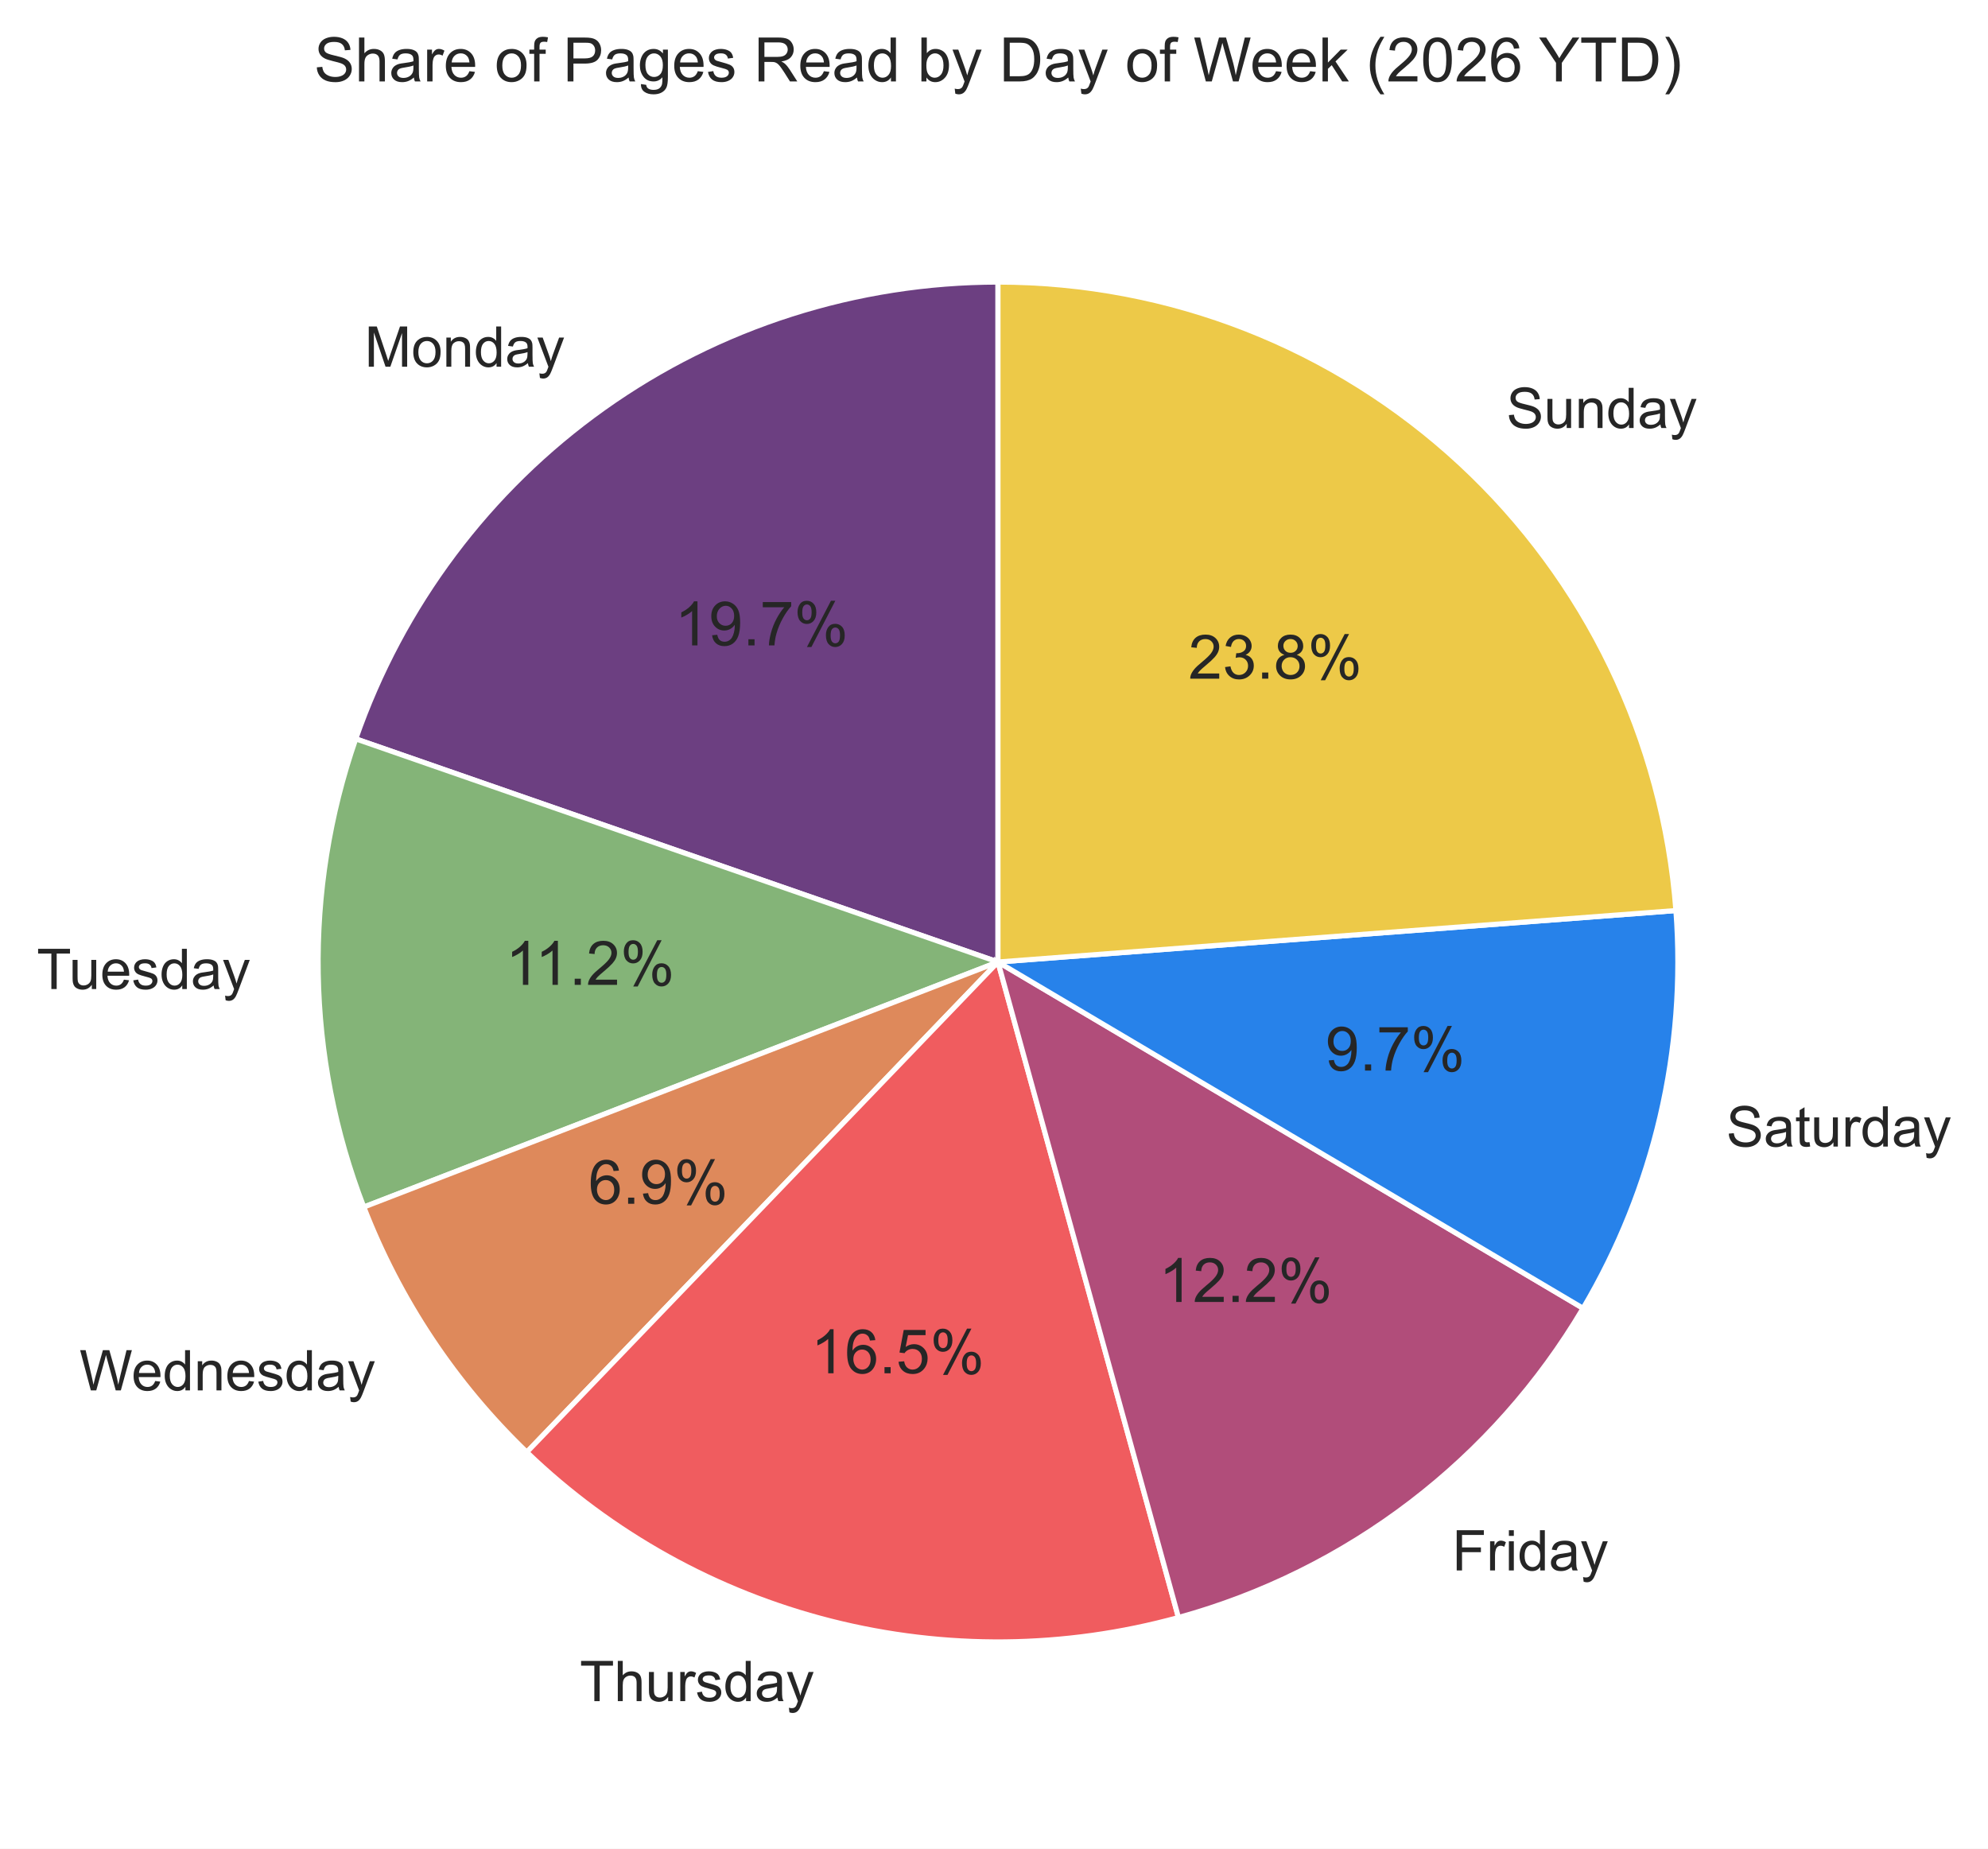
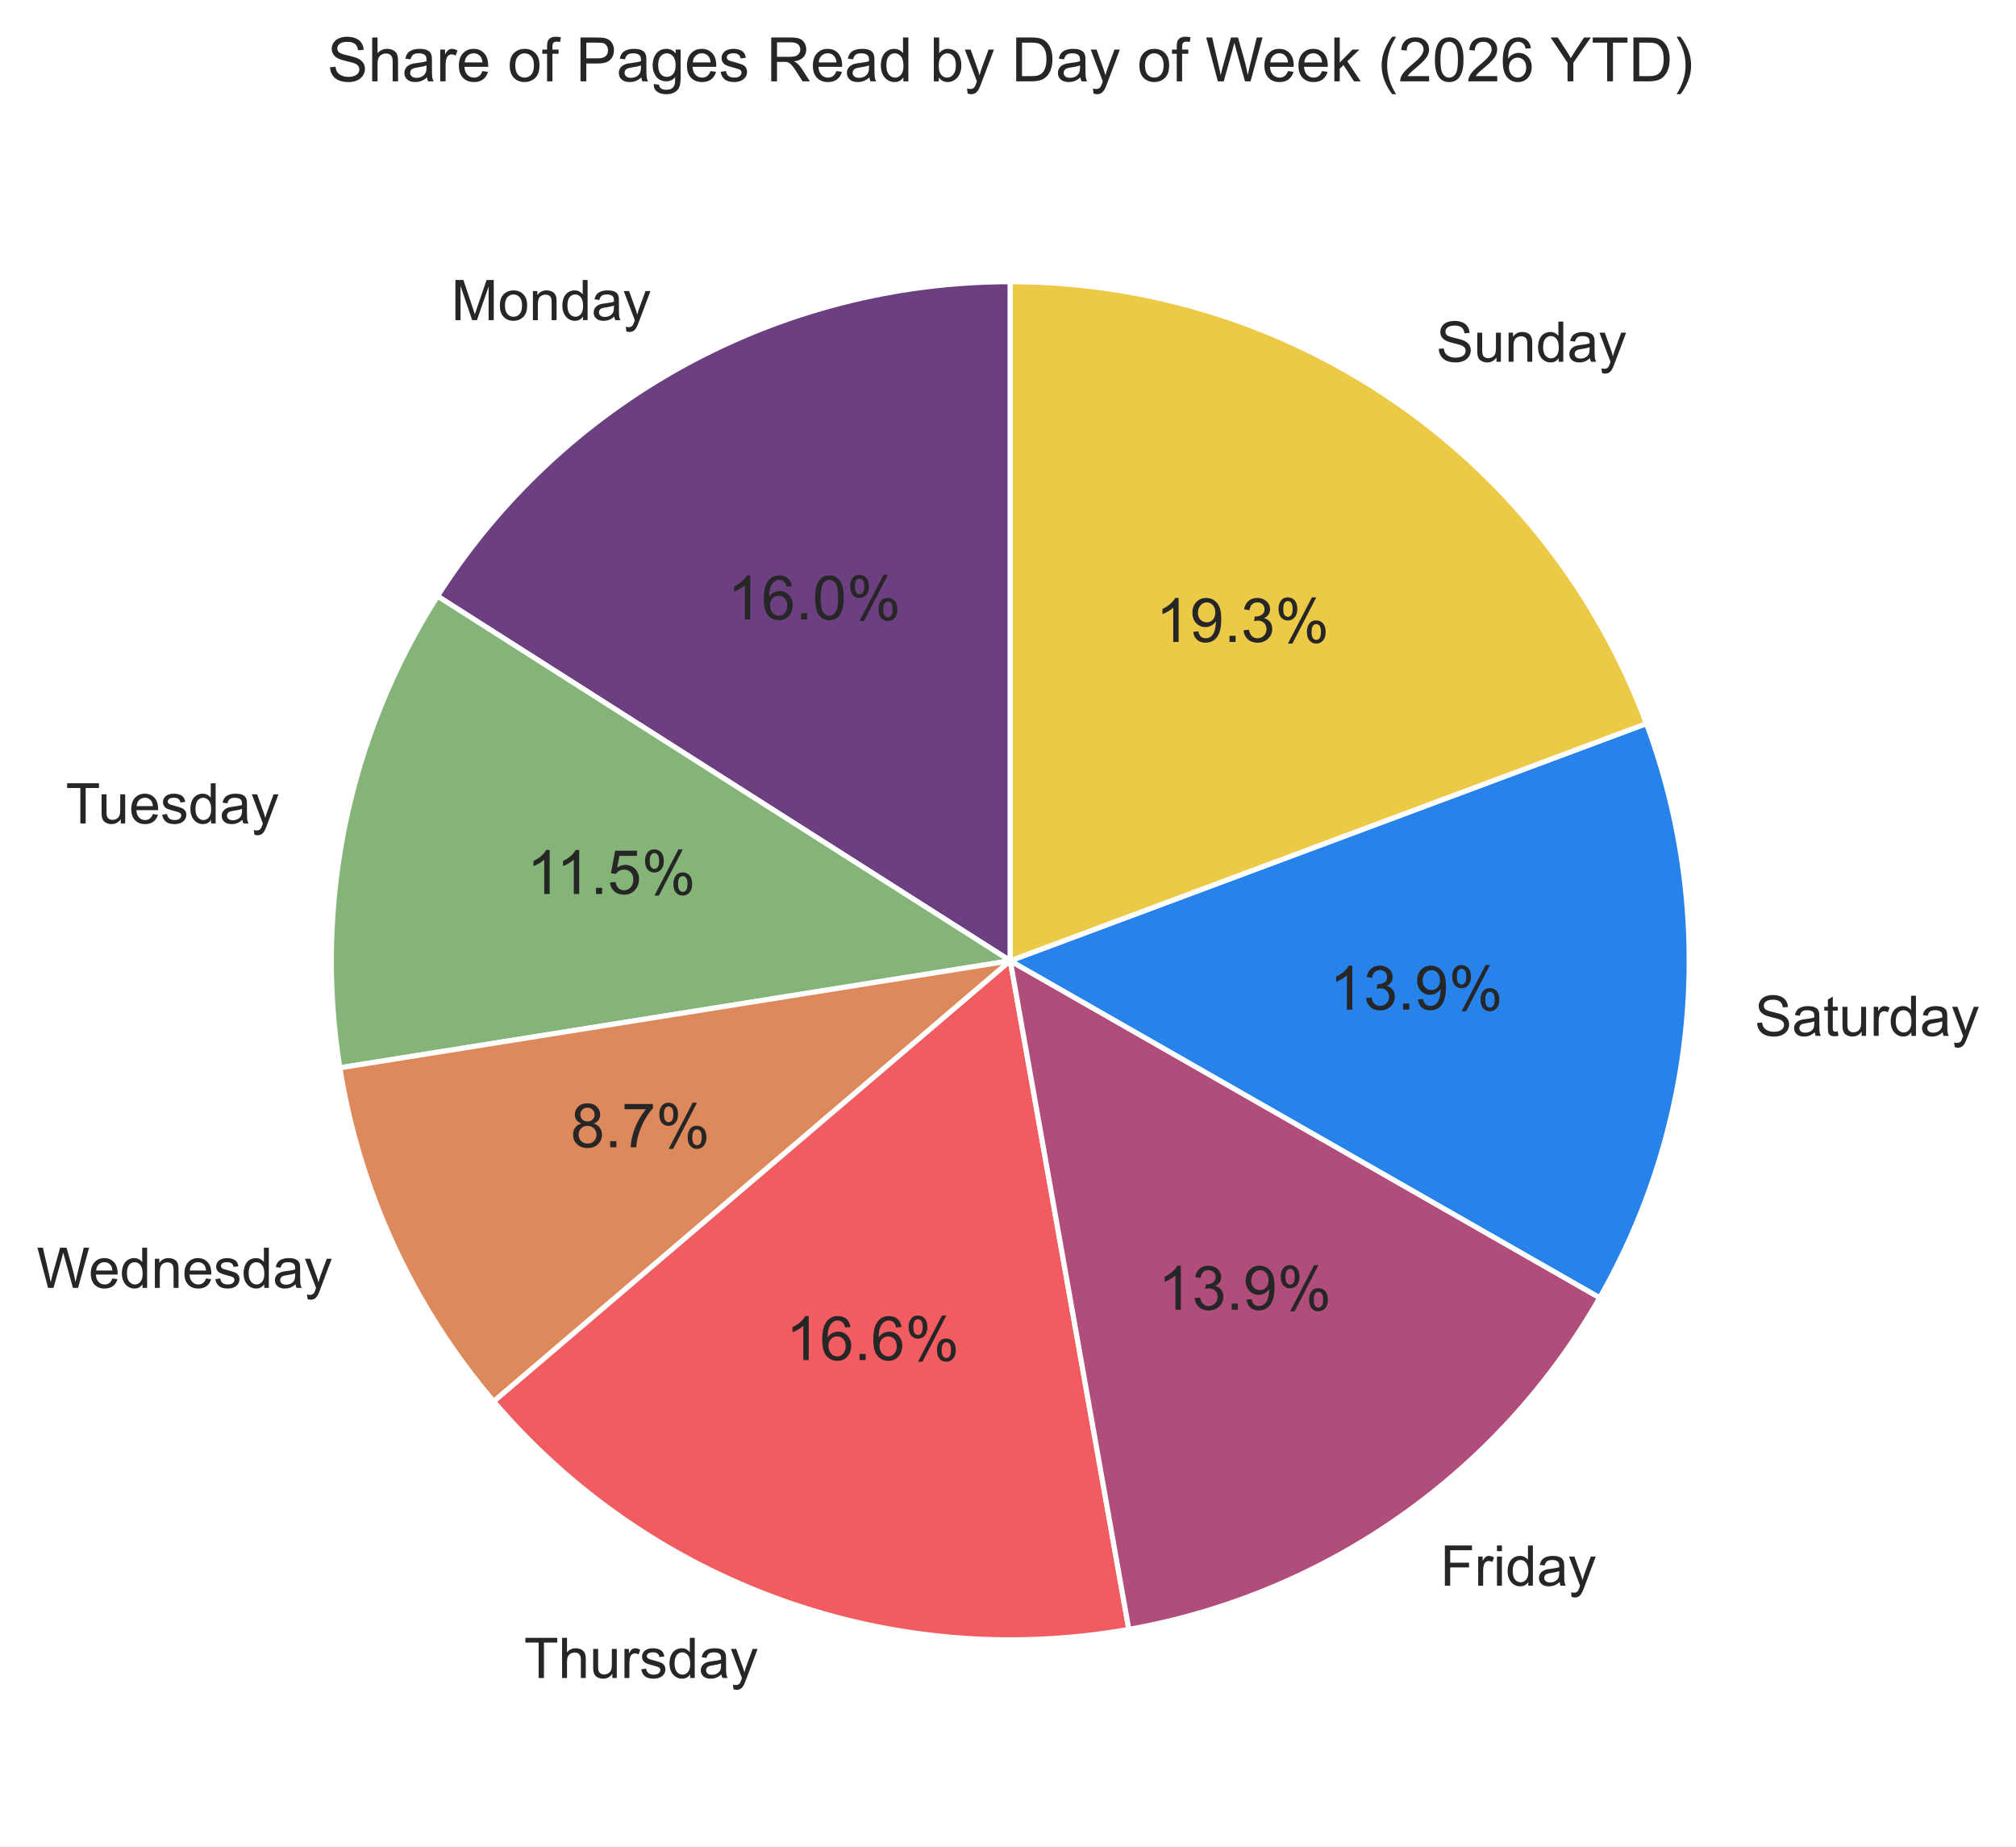
- <svg xmlns="http://www.w3.org/2000/svg" xmlns:xlink="http://www.w3.org/1999/xlink" width="389.069pt" height="361.776pt" viewBox="0 0 389.069 361.776" version="1.1">
+ <svg xmlns="http://www.w3.org/2000/svg" xmlns:xlink="http://www.w3.org/1999/xlink" width="395.094pt" height="361.776pt" viewBox="0 0 395.094 361.776" version="1.1">
  <defs>
    <style type="text/css">*{stroke-linejoin: round; stroke-linecap: butt}</style>
  </defs>
  <g id="figure_1">
    <g id="patch_1">
-       <path d="M 0 361.776  L 389.069 361.776  L 389.069 0  L 0 0  z " style="fill: #ffffff" />
+       <path d="M 0 361.776  L 395.094 361.776  L 395.094 0  L 0 0  z " style="fill: #ffffff" />
    </g>
    <g id="axes_1">
      <g id="matplotlib.axis_1" />
      <g id="matplotlib.axis_2" />
      <g id="patch_2">
-         <path d="M 195.314 55.2  C 167.679 55.2 140.718 63.809 118.197 79.827  C 95.677 95.844 78.696 118.486 69.627 144.591  L 195.314 188.256  z " style="fill: #6c3f81; stroke: #ffffff; stroke-linejoin: miter" />
+         <path d="M 197.991 55.2  C 175.61 55.2 153.587 60.847 133.967 71.616  C 114.348 82.385 97.759 97.932 85.742 116.813  L 197.991 188.256  z " style="fill: #6c3f81; stroke: #ffffff; stroke-linejoin: miter" />
      </g>
      <g id="patch_3">
-         <path d="M 69.627 144.591  C 64.497 159.357 62.009 174.911 62.278 190.54  C 62.546 206.169 65.567 221.63 71.2 236.21  L 195.314 188.256  z " style="fill: #84b478; stroke: #ffffff; stroke-linejoin: miter" />
+         <path d="M 85.742 116.813  C 77.084 130.416 70.971 145.479 67.701 161.268  C 64.43 177.057 64.057 193.31 66.599 209.232  L 197.991 188.256  z " style="fill: #84b478; stroke: #ffffff; stroke-linejoin: miter" />
      </g>
      <g id="patch_4">
-         <path d="M 71.2 236.21  C 74.692 245.246 79.159 253.874 84.524 261.94  C 89.888 270.006 96.118 277.462 103.101 284.175  L 195.314 188.256  z " style="fill: #de895b; stroke: #ffffff; stroke-linejoin: miter" />
+         <path d="M 66.599 209.232  C 68.518 221.25 72.076 232.948 77.174 243.998  C 82.273 255.048 88.863 265.347 96.761 274.606  L 197.991 188.256  z " style="fill: #de895b; stroke: #ffffff; stroke-linejoin: miter" />
      </g>
      <g id="patch_5">
-         <path d="M 103.101 284.175  C 119.729 300.161 140.232 311.551 162.589 317.225  C 184.947 322.898 208.4 322.661 230.638 316.537  L 195.314 188.256  z " style="fill: #f05c5f; stroke: #ffffff; stroke-linejoin: miter" />
+         <path d="M 96.761 274.606  C 111.814 292.253 131.222 305.66 153.053 313.493  C 174.885 321.327 198.39 323.317 221.227 319.267  L 197.991 188.256  z " style="fill: #f05c5f; stroke: #ffffff; stroke-linejoin: miter" />
      </g>
      <g id="patch_6">
-         <path d="M 230.638 316.537  C 247.102 312.003 262.541 304.342 276.109 293.973  C 289.677 283.603 301.123 270.718 309.821 256.021  L 195.314 188.256  z " style="fill: #b14d7a; stroke: #ffffff; stroke-linejoin: miter" />
+         <path d="M 221.227 319.267  C 240.432 315.861 258.655 308.273 274.602 297.043  C 290.548 285.813 303.833 271.213 313.511 254.279  L 197.991 188.256  z " style="fill: #b14d7a; stroke: #ffffff; stroke-linejoin: miter" />
      </g>
      <g id="patch_7">
-         <path d="M 309.821 256.021  C 316.725 244.355 321.806 231.701 324.887 218.499  C 327.969 205.298 329.015 191.702 327.989 178.185  L 195.314 188.256  z " style="fill: #2782ea; stroke: #ffffff; stroke-linejoin: miter" />
+         <path d="M 313.511 254.279  C 323.189 237.345 329.026 218.489 330.609 199.049  C 332.191 179.609 329.479 160.056 322.667 141.781  L 197.991 188.256  z " style="fill: #2782ea; stroke: #ffffff; stroke-linejoin: miter" />
      </g>
      <g id="patch_8">
-         <path d="M 327.989 178.185  C 325.45 144.746 310.362 113.473 285.768 90.675  C 261.175 67.878 228.849 55.2 195.314 55.2  L 195.314 188.256  z " style="fill: #edc948; stroke: #ffffff; stroke-linejoin: miter" />
+         <path d="M 322.667 141.781  C 313.192 116.363 296.167 94.44 273.886 78.968  C 251.606 63.495 225.117 55.2 197.991 55.2  L 197.991 188.256  z " style="fill: #edc948; stroke: #ffffff; stroke-linejoin: miter" />
      </g>
      <g id="text_1">
-         <g style="fill: #262626" transform="translate(71.35475 71.76285) scale(0.11 -0.11)">
+         <g style="fill: #262626" transform="translate(88.43424 62.73096) scale(0.11 -0.11)">
          <defs>
            <path id="ArialMT-4d" d="M 475 0  L 475 4581  L 1388 4581  L 2472 1338  Q 2622 884 2691 659  Q 2769 909 2934 1394  L 4031 4581  L 4847 4581  L 4847 0  L 4263 0  L 4263 3834  L 2931 0  L 2384 0  L 1059 3900  L 1059 0  L 475 0  z " transform="scale(0.015625)" />
            <path id="ArialMT-6f" d="M 213 1659  Q 213 2581 725 3025  Q 1153 3394 1769 3394  Q 2453 3394 2887 2945  Q 3322 2497 3322 1706  Q 3322 1066 3130 698  Q 2938 331 2570 128  Q 2203 -75 1769 -75  Q 1072 -75 642 372  Q 213 819 213 1659  z M 791 1659  Q 791 1022 1069 705  Q 1347 388 1769 388  Q 2188 388 2466 706  Q 2744 1025 2744 1678  Q 2744 2294 2464 2611  Q 2184 2928 1769 2928  Q 1347 2928 1069 2612  Q 791 2297 791 1659  z " transform="scale(0.015625)" />
            <path id="ArialMT-6e" d="M 422 0  L 422 3319  L 928 3319  L 928 2847  Q 1294 3394 1984 3394  Q 2284 3394 2536 3286  Q 2788 3178 2913 3003  Q 3038 2828 3088 2588  Q 3119 2431 3119 2041  L 3119 0  L 2556 0  L 2556 2019  Q 2556 2363 2490 2533  Q 2425 2703 2258 2804  Q 2091 2906 1866 2906  Q 1506 2906 1245 2678  Q 984 2450 984 1813  L 984 0  L 422 0  z " transform="scale(0.015625)" />
            <path id="ArialMT-64" d="M 2575 0  L 2575 419  Q 2259 -75 1647 -75  Q 1250 -75 917 144  Q 584 363 401 755  Q 219 1147 219 1656  Q 219 2153 384 2558  Q 550 2963 881 3178  Q 1213 3394 1622 3394  Q 1922 3394 2156 3267  Q 2391 3141 2538 2938  L 2538 4581  L 3097 4581  L 3097 0  L 2575 0  z M 797 1656  Q 797 1019 1065 703  Q 1334 388 1700 388  Q 2069 388 2326 689  Q 2584 991 2584 1609  Q 2584 2291 2321 2609  Q 2059 2928 1675 2928  Q 1300 2928 1048 2622  Q 797 2316 797 1656  z " transform="scale(0.015625)" />
            <path id="ArialMT-61" d="M 2588 409  Q 2275 144 1986 34  Q 1697 -75 1366 -75  Q 819 -75 525 192  Q 231 459 231 875  Q 231 1119 342 1320  Q 453 1522 633 1644  Q 813 1766 1038 1828  Q 1203 1872 1538 1913  Q 2219 1994 2541 2106  Q 2544 2222 2544 2253  Q 2544 2597 2384 2738  Q 2169 2928 1744 2928  Q 1347 2928 1158 2789  Q 969 2650 878 2297  L 328 2372  Q 403 2725 575 2942  Q 747 3159 1072 3276  Q 1397 3394 1825 3394  Q 2250 3394 2515 3294  Q 2781 3194 2906 3042  Q 3031 2891 3081 2659  Q 3109 2516 3109 2141  L 3109 1391  Q 3109 606 3145 398  Q 3181 191 3288 0  L 2700 0  Q 2613 175 2588 409  z M 2541 1666  Q 2234 1541 1622 1453  Q 1275 1403 1131 1340  Q 988 1278 909 1158  Q 831 1038 831 891  Q 831 666 1001 516  Q 1172 366 1500 366  Q 1825 366 2078 508  Q 2331 650 2450 897  Q 2541 1088 2541 1459  L 2541 1666  z " transform="scale(0.015625)" />
            <path id="ArialMT-79" d="M 397 -1278  L 334 -750  Q 519 -800 656 -800  Q 844 -800 956 -737  Q 1069 -675 1141 -563  Q 1194 -478 1313 -144  Q 1328 -97 1363 -6  L 103 3319  L 709 3319  L 1400 1397  Q 1534 1031 1641 628  Q 1738 1016 1872 1384  L 2581 3319  L 3144 3319  L 1881 -56  Q 1678 -603 1566 -809  Q 1416 -1088 1222 -1217  Q 1028 -1347 759 -1347  Q 597 -1347 397 -1278  z " transform="scale(0.015625)" />
          </defs>
          <use xlink:href="#ArialMT-4d" />
          <use xlink:href="#ArialMT-6f" x="83.301" />
          <use xlink:href="#ArialMT-6e" x="138.916" />
          <use xlink:href="#ArialMT-64" x="194.531" />
          <use xlink:href="#ArialMT-61" x="250.146" />
          <use xlink:href="#ArialMT-79" x="305.762" />
        </g>
      </g>
      <g id="text_2">
-         <g style="fill: #262626" transform="translate(132.0322 126.3004) scale(0.12 -0.12)">
+         <g style="fill: #262626" transform="translate(142.565 121.3739) scale(0.12 -0.12)">
          <defs>
            <path id="ArialMT-31" d="M 2384 0  L 1822 0  L 1822 3584  Q 1619 3391 1289 3197  Q 959 3003 697 2906  L 697 3450  Q 1169 3672 1522 3987  Q 1875 4303 2022 4600  L 2384 4600  L 2384 0  z " transform="scale(0.015625)" />
-             <path id="ArialMT-39" d="M 350 1059  L 891 1109  Q 959 728 1153 556  Q 1347 384 1650 384  Q 1909 384 2104 503  Q 2300 622 2425 820  Q 2550 1019 2634 1356  Q 2719 1694 2719 2044  Q 2719 2081 2716 2156  Q 2547 1888 2255 1720  Q 1963 1553 1622 1553  Q 1053 1553 659 1965  Q 266 2378 266 3053  Q 266 3750 677 4175  Q 1088 4600 1706 4600  Q 2153 4600 2523 4359  Q 2894 4119 3086 3673  Q 3278 3228 3278 2384  Q 3278 1506 3087 986  Q 2897 466 2520 194  Q 2144 -78 1638 -78  Q 1100 -78 759 220  Q 419 519 350 1059  z M 2653 3081  Q 2653 3566 2395 3850  Q 2138 4134 1775 4134  Q 1400 4134 1122 3828  Q 844 3522 844 3034  Q 844 2597 1108 2323  Q 1372 2050 1759 2050  Q 2150 2050 2401 2323  Q 2653 2597 2653 3081  z " transform="scale(0.015625)" />
+             <path id="ArialMT-36" d="M 3184 3459  L 2625 3416  Q 2550 3747 2413 3897  Q 2184 4138 1850 4138  Q 1581 4138 1378 3988  Q 1113 3794 959 3422  Q 806 3050 800 2363  Q 1003 2672 1297 2822  Q 1591 2972 1913 2972  Q 2475 2972 2870 2558  Q 3266 2144 3266 1488  Q 3266 1056 3080 686  Q 2894 316 2569 119  Q 2244 -78 1831 -78  Q 1128 -78 684 439  Q 241 956 241 2144  Q 241 3472 731 4075  Q 1159 4600 1884 4600  Q 2425 4600 2770 4297  Q 3116 3994 3184 3459  z M 888 1484  Q 888 1194 1011 928  Q 1134 663 1356 523  Q 1578 384 1822 384  Q 2178 384 2434 671  Q 2691 959 2691 1453  Q 2691 1928 2437 2201  Q 2184 2475 1800 2475  Q 1419 2475 1153 2201  Q 888 1928 888 1484  z " transform="scale(0.015625)" />
            <path id="ArialMT-2e" d="M 581 0  L 581 641  L 1222 641  L 1222 0  L 581 0  z " transform="scale(0.015625)" />
-             <path id="ArialMT-37" d="M 303 3981  L 303 4522  L 3269 4522  L 3269 4084  Q 2831 3619 2401 2847  Q 1972 2075 1738 1259  Q 1569 684 1522 0  L 944 0  Q 953 541 1156 1306  Q 1359 2072 1739 2783  Q 2119 3494 2547 3981  L 303 3981  z " transform="scale(0.015625)" />
+             <path id="ArialMT-30" d="M 266 2259  Q 266 3072 433 3567  Q 600 4063 929 4331  Q 1259 4600 1759 4600  Q 2128 4600 2406 4451  Q 2684 4303 2865 4023  Q 3047 3744 3150 3342  Q 3253 2941 3253 2259  Q 3253 1453 3087 958  Q 2922 463 2592 192  Q 2263 -78 1759 -78  Q 1097 -78 719 397  Q 266 969 266 2259  z M 844 2259  Q 844 1131 1108 757  Q 1372 384 1759 384  Q 2147 384 2411 759  Q 2675 1134 2675 2259  Q 2675 3391 2411 3762  Q 2147 4134 1753 4134  Q 1366 4134 1134 3806  Q 844 3388 844 2259  z " transform="scale(0.015625)" />
            <path id="ArialMT-25" d="M 372 3481  Q 372 3972 619 4315  Q 866 4659 1334 4659  Q 1766 4659 2048 4351  Q 2331 4044 2331 3447  Q 2331 2866 2045 2552  Q 1759 2238 1341 2238  Q 925 2238 648 2547  Q 372 2856 372 3481  z M 1350 4272  Q 1141 4272 1002 4090  Q 863 3909 863 3425  Q 863 2984 1003 2804  Q 1144 2625 1350 2625  Q 1563 2625 1702 2806  Q 1841 2988 1841 3469  Q 1841 3913 1700 4092  Q 1559 4272 1350 4272  z M 1353 -169  L 3859 4659  L 4316 4659  L 1819 -169  L 1353 -169  z M 3334 1075  Q 3334 1569 3581 1911  Q 3828 2253 4300 2253  Q 4731 2253 5014 1945  Q 5297 1638 5297 1041  Q 5297 459 5011 145  Q 4725 -169 4303 -169  Q 3888 -169 3611 142  Q 3334 453 3334 1075  z M 4316 1866  Q 4103 1866 3964 1684  Q 3825 1503 3825 1019  Q 3825 581 3965 400  Q 4106 219 4313 219  Q 4528 219 4667 400  Q 4806 581 4806 1063  Q 4806 1506 4665 1686  Q 4525 1866 4316 1866  z " transform="scale(0.015625)" />
          </defs>
          <use xlink:href="#ArialMT-31" />
-           <use xlink:href="#ArialMT-39" x="55.615" />
-           <use xlink:href="#ArialMT-2e" x="111.23" />
-           <use xlink:href="#ArialMT-37" x="139.014" />
+           <use xlink:href="#ArialMT-36" x="55.615" />
+           <use xlink:href="#ArialMT-2e" x="111.23" />
+           <use xlink:href="#ArialMT-30" x="139.014" />
          <use xlink:href="#ArialMT-25" x="194.629" />
        </g>
      </g>
      <g id="text_3">
-         <g style="fill: #262626" transform="translate(7.2 193.5481) scale(0.11 -0.11)">
+         <g style="fill: #262626" transform="translate(12.89747 161.3487) scale(0.11 -0.11)">
          <defs>
            <path id="ArialMT-54" d="M 1659 0  L 1659 4041  L 150 4041  L 150 4581  L 3781 4581  L 3781 4041  L 2266 4041  L 2266 0  L 1659 0  z " transform="scale(0.015625)" />
            <path id="ArialMT-75" d="M 2597 0  L 2597 488  Q 2209 -75 1544 -75  Q 1250 -75 995 37  Q 741 150 617 320  Q 494 491 444 738  Q 409 903 409 1263  L 409 3319  L 972 3319  L 972 1478  Q 972 1038 1006 884  Q 1059 663 1231 536  Q 1403 409 1656 409  Q 1909 409 2131 539  Q 2353 669 2445 892  Q 2538 1116 2538 1541  L 2538 3319  L 3100 3319  L 3100 0  L 2597 0  z " transform="scale(0.015625)" />
            <path id="ArialMT-65" d="M 2694 1069  L 3275 997  Q 3138 488 2766 206  Q 2394 -75 1816 -75  Q 1088 -75 661 373  Q 234 822 234 1631  Q 234 2469 665 2931  Q 1097 3394 1784 3394  Q 2450 3394 2872 2941  Q 3294 2488 3294 1666  Q 3294 1616 3291 1516  L 816 1516  Q 847 969 1125 678  Q 1403 388 1819 388  Q 2128 388 2347 550  Q 2566 713 2694 1069  z M 847 1978  L 2700 1978  Q 2663 2397 2488 2606  Q 2219 2931 1791 2931  Q 1403 2931 1139 2672  Q 875 2413 847 1978  z " transform="scale(0.015625)" />
            <path id="ArialMT-73" d="M 197 991  L 753 1078  Q 800 744 1014 566  Q 1228 388 1613 388  Q 2000 388 2187 545  Q 2375 703 2375 916  Q 2375 1106 2209 1216  Q 2094 1291 1634 1406  Q 1016 1563 777 1677  Q 538 1791 414 1992  Q 291 2194 291 2438  Q 291 2659 392 2848  Q 494 3038 669 3163  Q 800 3259 1026 3326  Q 1253 3394 1513 3394  Q 1903 3394 2198 3281  Q 2494 3169 2634 2976  Q 2775 2784 2828 2463  L 2278 2388  Q 2241 2644 2061 2787  Q 1881 2931 1553 2931  Q 1166 2931 1000 2803  Q 834 2675 834 2503  Q 834 2394 903 2306  Q 972 2216 1119 2156  Q 1203 2125 1616 2013  Q 2213 1853 2448 1751  Q 2684 1650 2818 1456  Q 2953 1263 2953 975  Q 2953 694 2789 445  Q 2625 197 2315 61  Q 2006 -75 1616 -75  Q 969 -75 630 194  Q 291 463 197 991  z " transform="scale(0.015625)" />
          </defs>
          <use xlink:href="#ArialMT-54" />
          <use xlink:href="#ArialMT-75" x="57.334" />
          <use xlink:href="#ArialMT-65" x="112.949" />
          <use xlink:href="#ArialMT-73" x="168.564" />
          <use xlink:href="#ArialMT-64" x="218.564" />
          <use xlink:href="#ArialMT-61" x="274.18" />
          <use xlink:href="#ArialMT-79" x="329.795" />
        </g>
      </g>
      <g id="text_4">
-         <g style="fill: #262626" transform="translate(98.92303 192.7287) scale(0.12 -0.12)">
-           <defs>
-             <path id="ArialMT-32" d="M 3222 541  L 3222 0  L 194 0  Q 188 203 259 391  Q 375 700 629 1000  Q 884 1300 1366 1694  Q 2113 2306 2375 2664  Q 2638 3022 2638 3341  Q 2638 3675 2398 3904  Q 2159 4134 1775 4134  Q 1369 4134 1125 3890  Q 881 3647 878 3216  L 300 3275  Q 359 3922 746 4261  Q 1134 4600 1788 4600  Q 2447 4600 2831 4234  Q 3216 3869 3216 3328  Q 3216 3053 3103 2787  Q 2991 2522 2730 2228  Q 2469 1934 1863 1422  Q 1356 997 1212 845  Q 1069 694 975 541  L 3222 541  z " transform="scale(0.015625)" />
+         <g style="fill: #262626" transform="translate(103.2475 175.1654) scale(0.12 -0.12)">
+           <defs>
+             <path id="ArialMT-35" d="M 266 1200  L 856 1250  Q 922 819 1161 601  Q 1400 384 1738 384  Q 2144 384 2425 690  Q 2706 997 2706 1503  Q 2706 1984 2436 2262  Q 2166 2541 1728 2541  Q 1456 2541 1237 2417  Q 1019 2294 894 2097  L 366 2166  L 809 4519  L 3088 4519  L 3088 3981  L 1259 3981  L 1013 2750  Q 1425 3038 1878 3038  Q 2478 3038 2890 2622  Q 3303 2206 3303 1553  Q 3303 931 2941 478  Q 2500 -78 1738 -78  Q 1113 -78 717 272  Q 322 622 266 1200  z " transform="scale(0.015625)" />
          </defs>
          <use xlink:href="#ArialMT-31" />
          <use xlink:href="#ArialMT-31" x="48.24" />
          <use xlink:href="#ArialMT-2e" x="103.855" />
-           <use xlink:href="#ArialMT-32" x="131.639" />
+           <use xlink:href="#ArialMT-35" x="131.639" />
          <use xlink:href="#ArialMT-25" x="187.254" />
        </g>
      </g>
      <g id="text_5">
-         <g style="fill: #262626" transform="translate(15.55209 272.0876) scale(0.11 -0.11)">
+         <g style="fill: #262626" transform="translate(7.2 252.3514) scale(0.11 -0.11)">
          <defs>
            <path id="ArialMT-57" d="M 1294 0  L 78 4581  L 700 4581  L 1397 1578  Q 1509 1106 1591 641  Q 1766 1375 1797 1488  L 2669 4581  L 3400 4581  L 4056 2263  Q 4303 1400 4413 641  Q 4500 1075 4641 1638  L 5359 4581  L 5969 4581  L 4713 0  L 4128 0  L 3163 3491  Q 3041 3928 3019 4028  Q 2947 3713 2884 3491  L 1913 0  L 1294 0  z " transform="scale(0.015625)" />
          </defs>
          <use xlink:href="#ArialMT-57" />
          <use xlink:href="#ArialMT-65" x="92.635" />
          <use xlink:href="#ArialMT-64" x="148.25" />
          <use xlink:href="#ArialMT-6e" x="203.865" />
          <use xlink:href="#ArialMT-65" x="259.48" />
          <use xlink:href="#ArialMT-73" x="315.096" />
          <use xlink:href="#ArialMT-64" x="365.096" />
          <use xlink:href="#ArialMT-61" x="420.711" />
          <use xlink:href="#ArialMT-79" x="476.326" />
        </g>
      </g>
      <g id="text_6">
-         <g style="fill: #262626" transform="translate(115.1647 235.5684) scale(0.12 -0.12)">
-           <defs>
-             <path id="ArialMT-36" d="M 3184 3459  L 2625 3416  Q 2550 3747 2413 3897  Q 2184 4138 1850 4138  Q 1581 4138 1378 3988  Q 1113 3794 959 3422  Q 806 3050 800 2363  Q 1003 2672 1297 2822  Q 1591 2972 1913 2972  Q 2475 2972 2870 2558  Q 3266 2144 3266 1488  Q 3266 1056 3080 686  Q 2894 316 2569 119  Q 2244 -78 1831 -78  Q 1128 -78 684 439  Q 241 956 241 2144  Q 241 3472 731 4075  Q 1159 4600 1884 4600  Q 2425 4600 2770 4297  Q 3116 3994 3184 3459  z M 888 1484  Q 888 1194 1011 928  Q 1134 663 1356 523  Q 1578 384 1822 384  Q 2178 384 2434 671  Q 2691 959 2691 1453  Q 2691 1928 2437 2201  Q 2184 2475 1800 2475  Q 1419 2475 1153 2201  Q 888 1928 888 1484  z " transform="scale(0.015625)" />
-           </defs>
-           <use xlink:href="#ArialMT-36" />
+         <g style="fill: #262626" transform="translate(111.8257 224.8032) scale(0.12 -0.12)">
+           <defs>
+             <path id="ArialMT-38" d="M 1131 2484  Q 781 2613 612 2850  Q 444 3088 444 3419  Q 444 3919 803 4259  Q 1163 4600 1759 4600  Q 2359 4600 2725 4251  Q 3091 3903 3091 3403  Q 3091 3084 2923 2848  Q 2756 2613 2416 2484  Q 2838 2347 3058 2040  Q 3278 1734 3278 1309  Q 3278 722 2862 322  Q 2447 -78 1769 -78  Q 1091 -78 675 323  Q 259 725 259 1325  Q 259 1772 486 2073  Q 713 2375 1131 2484  z M 1019 3438  Q 1019 3113 1228 2906  Q 1438 2700 1772 2700  Q 2097 2700 2305 2904  Q 2513 3109 2513 3406  Q 2513 3716 2298 3927  Q 2084 4138 1766 4138  Q 1444 4138 1231 3931  Q 1019 3725 1019 3438  z M 838 1322  Q 838 1081 952 856  Q 1066 631 1291 507  Q 1516 384 1775 384  Q 2178 384 2440 643  Q 2703 903 2703 1303  Q 2703 1709 2433 1975  Q 2163 2241 1756 2241  Q 1359 2241 1098 1978  Q 838 1716 838 1322  z " transform="scale(0.015625)" />
+             <path id="ArialMT-37" d="M 303 3981  L 303 4522  L 3269 4522  L 3269 4084  Q 2831 3619 2401 2847  Q 1972 2075 1738 1259  Q 1569 684 1522 0  L 944 0  Q 953 541 1156 1306  Q 1359 2072 1739 2783  Q 2119 3494 2547 3981  L 303 3981  z " transform="scale(0.015625)" />
+           </defs>
+           <use xlink:href="#ArialMT-38" />
          <use xlink:href="#ArialMT-2e" x="55.615" />
-           <use xlink:href="#ArialMT-39" x="83.398" />
+           <use xlink:href="#ArialMT-37" x="83.398" />
          <use xlink:href="#ArialMT-25" x="139.014" />
        </g>
      </g>
      <g id="text_7">
-         <g style="fill: #262626" transform="translate(113.4673 332.9006) scale(0.11 -0.11)">
+         <g style="fill: #262626" transform="translate(102.7104 328.7964) scale(0.11 -0.11)">
          <defs>
            <path id="ArialMT-68" d="M 422 0  L 422 4581  L 984 4581  L 984 2938  Q 1378 3394 1978 3394  Q 2347 3394 2619 3248  Q 2891 3103 3008 2847  Q 3125 2591 3125 2103  L 3125 0  L 2563 0  L 2563 2103  Q 2563 2525 2380 2717  Q 2197 2909 1863 2909  Q 1613 2909 1392 2779  Q 1172 2650 1078 2428  Q 984 2206 984 1816  L 984 0  L 422 0  z " transform="scale(0.015625)" />
            <path id="ArialMT-72" d="M 416 0  L 416 3319  L 922 3319  L 922 2816  Q 1116 3169 1280 3281  Q 1444 3394 1641 3394  Q 1925 3394 2219 3213  L 2025 2691  Q 1819 2813 1613 2813  Q 1428 2813 1281 2702  Q 1134 2591 1072 2394  Q 978 2094 978 1738  L 978 0  L 416 0  z " transform="scale(0.015625)" />
          </defs>
          <use xlink:href="#ArialMT-54" />
          <use xlink:href="#ArialMT-68" x="61.084" />
          <use xlink:href="#ArialMT-75" x="116.699" />
          <use xlink:href="#ArialMT-72" x="172.314" />
          <use xlink:href="#ArialMT-73" x="205.615" />
          <use xlink:href="#ArialMT-64" x="255.615" />
          <use xlink:href="#ArialMT-61" x="311.23" />
          <use xlink:href="#ArialMT-79" x="366.846" />
        </g>
      </g>
      <g id="text_8">
-         <g style="fill: #262626" transform="translate(158.6673 268.7391) scale(0.12 -0.12)">
-           <defs>
-             <path id="ArialMT-35" d="M 266 1200  L 856 1250  Q 922 819 1161 601  Q 1400 384 1738 384  Q 2144 384 2425 690  Q 2706 997 2706 1503  Q 2706 1984 2436 2262  Q 2166 2541 1728 2541  Q 1456 2541 1237 2417  Q 1019 2294 894 2097  L 366 2166  L 809 4519  L 3088 4519  L 3088 3981  L 1259 3981  L 1013 2750  Q 1425 3038 1878 3038  Q 2478 3038 2890 2622  Q 3303 2206 3303 1553  Q 3303 931 2941 478  Q 2500 -78 1738 -78  Q 1113 -78 717 272  Q 322 622 266 1200  z " transform="scale(0.015625)" />
-           </defs>
+         <g style="fill: #262626" transform="translate(154.0167 266.5005) scale(0.12 -0.12)">
          <use xlink:href="#ArialMT-31" />
          <use xlink:href="#ArialMT-36" x="55.615" />
          <use xlink:href="#ArialMT-2e" x="111.23" />
-           <use xlink:href="#ArialMT-35" x="139.014" />
+           <use xlink:href="#ArialMT-36" x="139.014" />
          <use xlink:href="#ArialMT-25" x="194.629" />
        </g>
      </g>
      <g id="text_9">
-         <g style="fill: #262626" transform="translate(284.1885 307.3236) scale(0.11 -0.11)">
+         <g style="fill: #262626" transform="translate(282.2627 310.7011) scale(0.11 -0.11)">
          <defs>
            <path id="ArialMT-46" d="M 525 0  L 525 4581  L 3616 4581  L 3616 4041  L 1131 4041  L 1131 2622  L 3281 2622  L 3281 2081  L 1131 2081  L 1131 0  L 525 0  z " transform="scale(0.015625)" />
            <path id="ArialMT-69" d="M 425 3934  L 425 4581  L 988 4581  L 988 3934  L 425 3934  z M 425 0  L 425 3319  L 988 3319  L 988 0  L 425 0  z " transform="scale(0.015625)" />
          </defs>
          <use xlink:href="#ArialMT-46" />
          <use xlink:href="#ArialMT-72" x="61.084" />
          <use xlink:href="#ArialMT-69" x="94.385" />
          <use xlink:href="#ArialMT-64" x="116.602" />
          <use xlink:href="#ArialMT-61" x="172.217" />
          <use xlink:href="#ArialMT-79" x="227.832" />
        </g>
      </g>
      <g id="text_10">
-         <g style="fill: #262626" transform="translate(226.7793 254.788) scale(0.12 -0.12)">
-           <use xlink:href="#ArialMT-31" />
-           <use xlink:href="#ArialMT-32" x="55.615" />
-           <use xlink:href="#ArialMT-2e" x="111.23" />
-           <use xlink:href="#ArialMT-32" x="139.014" />
+         <g style="fill: #262626" transform="translate(226.9455 256.6303) scale(0.12 -0.12)">
+           <defs>
+             <path id="ArialMT-33" d="M 269 1209  L 831 1284  Q 928 806 1161 595  Q 1394 384 1728 384  Q 2125 384 2398 659  Q 2672 934 2672 1341  Q 2672 1728 2419 1979  Q 2166 2231 1775 2231  Q 1616 2231 1378 2169  L 1441 2663  Q 1497 2656 1531 2656  Q 1891 2656 2178 2843  Q 2466 3031 2466 3422  Q 2466 3731 2256 3934  Q 2047 4138 1716 4138  Q 1388 4138 1169 3931  Q 950 3725 888 3313  L 325 3413  Q 428 3978 793 4289  Q 1159 4600 1703 4600  Q 2078 4600 2393 4439  Q 2709 4278 2876 4000  Q 3044 3722 3044 3409  Q 3044 3113 2884 2869  Q 2725 2625 2413 2481  Q 2819 2388 3044 2092  Q 3269 1797 3269 1353  Q 3269 753 2831 336  Q 2394 -81 1725 -81  Q 1122 -81 723 278  Q 325 638 269 1209  z " transform="scale(0.015625)" />
+             <path id="ArialMT-39" d="M 350 1059  L 891 1109  Q 959 728 1153 556  Q 1347 384 1650 384  Q 1909 384 2104 503  Q 2300 622 2425 820  Q 2550 1019 2634 1356  Q 2719 1694 2719 2044  Q 2719 2081 2716 2156  Q 2547 1888 2255 1720  Q 1963 1553 1622 1553  Q 1053 1553 659 1965  Q 266 2378 266 3053  Q 266 3750 677 4175  Q 1088 4600 1706 4600  Q 2153 4600 2523 4359  Q 2894 4119 3086 3673  Q 3278 3228 3278 2384  Q 3278 1506 3087 986  Q 2897 466 2520 194  Q 2144 -78 1638 -78  Q 1100 -78 759 220  Q 419 519 350 1059  z M 2653 3081  Q 2653 3566 2395 3850  Q 2138 4134 1775 4134  Q 1400 4134 1122 3828  Q 844 3522 844 3034  Q 844 2597 1108 2323  Q 1372 2050 1759 2050  Q 2150 2050 2401 2323  Q 2653 2597 2653 3081  z " transform="scale(0.015625)" />
+           </defs>
+           <use xlink:href="#ArialMT-31" />
+           <use xlink:href="#ArialMT-33" x="55.615" />
+           <use xlink:href="#ArialMT-2e" x="111.23" />
+           <use xlink:href="#ArialMT-39" x="139.014" />
          <use xlink:href="#ArialMT-25" x="194.629" />
        </g>
      </g>
      <g id="text_11">
-         <g style="fill: #262626" transform="translate(337.8447 224.3701) scale(0.11 -0.11)">
+         <g style="fill: #262626" transform="translate(343.8704 202.9742) scale(0.11 -0.11)">
          <defs>
            <path id="ArialMT-53" d="M 288 1472  L 859 1522  Q 900 1178 1048 958  Q 1197 738 1509 602  Q 1822 466 2213 466  Q 2559 466 2825 569  Q 3091 672 3220 851  Q 3350 1031 3350 1244  Q 3350 1459 3225 1620  Q 3100 1781 2813 1891  Q 2628 1963 1997 2114  Q 1366 2266 1113 2400  Q 784 2572 623 2826  Q 463 3081 463 3397  Q 463 3744 659 4045  Q 856 4347 1234 4503  Q 1613 4659 2075 4659  Q 2584 4659 2973 4495  Q 3363 4331 3572 4012  Q 3781 3694 3797 3291  L 3216 3247  Q 3169 3681 2898 3903  Q 2628 4125 2100 4125  Q 1550 4125 1298 3923  Q 1047 3722 1047 3438  Q 1047 3191 1225 3031  Q 1400 2872 2139 2705  Q 2878 2538 3153 2413  Q 3553 2228 3743 1945  Q 3934 1663 3934 1294  Q 3934 928 3725 604  Q 3516 281 3123 101  Q 2731 -78 2241 -78  Q 1619 -78 1198 103  Q 778 284 539 648  Q 300 1013 288 1472  z " transform="scale(0.015625)" />
            <path id="ArialMT-74" d="M 1650 503  L 1731 6  Q 1494 -44 1306 -44  Q 1000 -44 831 53  Q 663 150 594 308  Q 525 466 525 972  L 525 2881  L 113 2881  L 113 3319  L 525 3319  L 525 4141  L 1084 4478  L 1084 3319  L 1650 3319  L 1650 2881  L 1084 2881  L 1084 941  Q 1084 700 1114 631  Q 1144 563 1211 522  Q 1278 481 1403 481  Q 1497 481 1650 503  z " transform="scale(0.015625)" />
          </defs>
          <use xlink:href="#ArialMT-53" />
          <use xlink:href="#ArialMT-61" x="66.699" />
          <use xlink:href="#ArialMT-74" x="122.314" />
          <use xlink:href="#ArialMT-75" x="150.098" />
          <use xlink:href="#ArialMT-72" x="205.713" />
          <use xlink:href="#ArialMT-64" x="239.014" />
          <use xlink:href="#ArialMT-61" x="294.629" />
          <use xlink:href="#ArialMT-79" x="350.244" />
        </g>
      </g>
      <g id="text_12">
-         <g style="fill: #262626" transform="translate(259.3828 209.5041) scale(0.12 -0.12)">
-           <use xlink:href="#ArialMT-39" />
-           <use xlink:href="#ArialMT-2e" x="55.615" />
-           <use xlink:href="#ArialMT-37" x="83.398" />
-           <use xlink:href="#ArialMT-25" x="139.014" />
+         <g style="fill: #262626" transform="translate(260.5497 197.8336) scale(0.12 -0.12)">
+           <use xlink:href="#ArialMT-31" />
+           <use xlink:href="#ArialMT-33" x="55.615" />
+           <use xlink:href="#ArialMT-2e" x="111.23" />
+           <use xlink:href="#ArialMT-39" x="139.014" />
+           <use xlink:href="#ArialMT-25" x="194.629" />
        </g>
      </g>
      <g id="text_13">
-         <g style="fill: #262626" transform="translate(294.8138 83.76336) scale(0.11 -0.11)">
+         <g style="fill: #262626" transform="translate(281.4756 70.88519) scale(0.11 -0.11)">
          <use xlink:href="#ArialMT-53" />
          <use xlink:href="#ArialMT-75" x="66.699" />
          <use xlink:href="#ArialMT-6e" x="122.314" />
          <use xlink:href="#ArialMT-64" x="177.93" />
          <use xlink:href="#ArialMT-61" x="233.545" />
          <use xlink:href="#ArialMT-79" x="289.16" />
        </g>
      </g>
      <g id="text_14">
-         <g style="fill: #262626" transform="translate(232.5748 132.8095) scale(0.12 -0.12)">
-           <defs>
-             <path id="ArialMT-33" d="M 269 1209  L 831 1284  Q 928 806 1161 595  Q 1394 384 1728 384  Q 2125 384 2398 659  Q 2672 934 2672 1341  Q 2672 1728 2419 1979  Q 2166 2231 1775 2231  Q 1616 2231 1378 2169  L 1441 2663  Q 1497 2656 1531 2656  Q 1891 2656 2178 2843  Q 2466 3031 2466 3422  Q 2466 3731 2256 3934  Q 2047 4138 1716 4138  Q 1388 4138 1169 3931  Q 950 3725 888 3313  L 325 3413  Q 428 3978 793 4289  Q 1159 4600 1703 4600  Q 2078 4600 2393 4439  Q 2709 4278 2876 4000  Q 3044 3722 3044 3409  Q 3044 3113 2884 2869  Q 2725 2625 2413 2481  Q 2819 2388 3044 2092  Q 3269 1797 3269 1353  Q 3269 753 2831 336  Q 2394 -81 1725 -81  Q 1122 -81 723 278  Q 325 638 269 1209  z " transform="scale(0.015625)" />
-             <path id="ArialMT-38" d="M 1131 2484  Q 781 2613 612 2850  Q 444 3088 444 3419  Q 444 3919 803 4259  Q 1163 4600 1759 4600  Q 2359 4600 2725 4251  Q 3091 3903 3091 3403  Q 3091 3084 2923 2848  Q 2756 2613 2416 2484  Q 2838 2347 3058 2040  Q 3278 1734 3278 1309  Q 3278 722 2862 322  Q 2447 -78 1769 -78  Q 1091 -78 675 323  Q 259 725 259 1325  Q 259 1772 486 2073  Q 713 2375 1131 2484  z M 1019 3438  Q 1019 3113 1228 2906  Q 1438 2700 1772 2700  Q 2097 2700 2305 2904  Q 2513 3109 2513 3406  Q 2513 3716 2298 3927  Q 2084 4138 1766 4138  Q 1444 4138 1231 3931  Q 1019 3725 1019 3438  z M 838 1322  Q 838 1081 952 856  Q 1066 631 1291 507  Q 1516 384 1775 384  Q 2178 384 2440 643  Q 2703 903 2703 1303  Q 2703 1709 2433 1975  Q 2163 2241 1756 2241  Q 1359 2241 1098 1978  Q 838 1716 838 1322  z " transform="scale(0.015625)" />
-           </defs>
-           <use xlink:href="#ArialMT-32" />
-           <use xlink:href="#ArialMT-33" x="55.615" />
-           <use xlink:href="#ArialMT-2e" x="111.23" />
-           <use xlink:href="#ArialMT-38" x="139.014" />
+         <g style="fill: #262626" transform="translate(226.5162 125.7851) scale(0.12 -0.12)">
+           <use xlink:href="#ArialMT-31" />
+           <use xlink:href="#ArialMT-39" x="55.615" />
+           <use xlink:href="#ArialMT-2e" x="111.23" />
+           <use xlink:href="#ArialMT-33" x="139.014" />
          <use xlink:href="#ArialMT-25" x="194.629" />
        </g>
      </g>
      <g id="text_15">
-         <g style="fill: #262626" transform="translate(61.46643 15.93562) scale(0.12 -0.12)">
+         <g style="fill: #262626" transform="translate(64.14327 15.93562) scale(0.12 -0.12)">
          <defs>
            <path id="ArialMT-20" transform="scale(0.015625)" />
            <path id="ArialMT-66" d="M 556 0  L 556 2881  L 59 2881  L 59 3319  L 556 3319  L 556 3672  Q 556 4006 616 4169  Q 697 4388 901 4523  Q 1106 4659 1475 4659  Q 1713 4659 2000 4603  L 1916 4113  Q 1741 4144 1584 4144  Q 1328 4144 1222 4034  Q 1116 3925 1116 3625  L 1116 3319  L 1763 3319  L 1763 2881  L 1116 2881  L 1116 0  L 556 0  z " transform="scale(0.015625)" />
            <path id="ArialMT-50" d="M 494 0  L 494 4581  L 2222 4581  Q 2678 4581 2919 4538  Q 3256 4481 3484 4323  Q 3713 4166 3852 3881  Q 3991 3597 3991 3256  Q 3991 2672 3619 2267  Q 3247 1863 2275 1863  L 1100 1863  L 1100 0  L 494 0  z M 1100 2403  L 2284 2403  Q 2872 2403 3119 2622  Q 3366 2841 3366 3238  Q 3366 3525 3220 3729  Q 3075 3934 2838 4000  Q 2684 4041 2272 4041  L 1100 4041  L 1100 2403  z " transform="scale(0.015625)" />
            <path id="ArialMT-67" d="M 319 -275  L 866 -356  Q 900 -609 1056 -725  Q 1266 -881 1628 -881  Q 2019 -881 2231 -725  Q 2444 -569 2519 -288  Q 2563 -116 2559 434  Q 2191 0 1641 0  Q 956 0 581 494  Q 206 988 206 1678  Q 206 2153 378 2554  Q 550 2956 876 3175  Q 1203 3394 1644 3394  Q 2231 3394 2613 2919  L 2613 3319  L 3131 3319  L 3131 450  Q 3131 -325 2973 -648  Q 2816 -972 2473 -1159  Q 2131 -1347 1631 -1347  Q 1038 -1347 672 -1080  Q 306 -813 319 -275  z M 784 1719  Q 784 1066 1043 766  Q 1303 466 1694 466  Q 2081 466 2343 764  Q 2606 1063 2606 1700  Q 2606 2309 2336 2618  Q 2066 2928 1684 2928  Q 1309 2928 1046 2623  Q 784 2319 784 1719  z " transform="scale(0.015625)" />
            <path id="ArialMT-52" d="M 503 0  L 503 4581  L 2534 4581  Q 3147 4581 3465 4457  Q 3784 4334 3975 4021  Q 4166 3709 4166 3331  Q 4166 2844 3850 2509  Q 3534 2175 2875 2084  Q 3116 1969 3241 1856  Q 3506 1613 3744 1247  L 4541 0  L 3778 0  L 3172 953  Q 2906 1366 2734 1584  Q 2563 1803 2427 1890  Q 2291 1978 2150 2013  Q 2047 2034 1813 2034  L 1109 2034  L 1109 0  L 503 0  z M 1109 2559  L 2413 2559  Q 2828 2559 3062 2645  Q 3297 2731 3419 2920  Q 3541 3109 3541 3331  Q 3541 3656 3305 3865  Q 3069 4075 2559 4075  L 1109 4075  L 1109 2559  z " transform="scale(0.015625)" />
            <path id="ArialMT-62" d="M 941 0  L 419 0  L 419 4581  L 981 4581  L 981 2947  Q 1338 3394 1891 3394  Q 2197 3394 2470 3270  Q 2744 3147 2920 2923  Q 3097 2700 3197 2384  Q 3297 2069 3297 1709  Q 3297 856 2875 390  Q 2453 -75 1863 -75  Q 1275 -75 941 416  L 941 0  z M 934 1684  Q 934 1088 1097 822  Q 1363 388 1816 388  Q 2184 388 2453 708  Q 2722 1028 2722 1663  Q 2722 2313 2464 2622  Q 2206 2931 1841 2931  Q 1472 2931 1203 2611  Q 934 2291 934 1684  z " transform="scale(0.015625)" />
            <path id="ArialMT-44" d="M 494 0  L 494 4581  L 2072 4581  Q 2606 4581 2888 4516  Q 3281 4425 3559 4188  Q 3922 3881 4101 3404  Q 4281 2928 4281 2316  Q 4281 1794 4159 1391  Q 4038 988 3847 723  Q 3656 459 3429 307  Q 3203 156 2883 78  Q 2563 0 2147 0  L 494 0  z M 1100 541  L 2078 541  Q 2531 541 2789 625  Q 3047 709 3200 863  Q 3416 1078 3536 1442  Q 3656 1806 3656 2325  Q 3656 3044 3420 3430  Q 3184 3816 2847 3947  Q 2603 4041 2063 4041  L 1100 4041  L 1100 541  z " transform="scale(0.015625)" />
            <path id="ArialMT-6b" d="M 425 0  L 425 4581  L 988 4581  L 988 1969  L 2319 3319  L 3047 3319  L 1778 2088  L 3175 0  L 2481 0  L 1384 1697  L 988 1316  L 988 0  L 425 0  z " transform="scale(0.015625)" />
            <path id="ArialMT-28" d="M 1497 -1347  Q 1031 -759 709 28  Q 388 816 388 1659  Q 388 2403 628 3084  Q 909 3875 1497 4659  L 1900 4659  Q 1522 4009 1400 3731  Q 1209 3300 1100 2831  Q 966 2247 966 1656  Q 966 153 1900 -1347  L 1497 -1347  z " transform="scale(0.015625)" />
-             <path id="ArialMT-30" d="M 266 2259  Q 266 3072 433 3567  Q 600 4063 929 4331  Q 1259 4600 1759 4600  Q 2128 4600 2406 4451  Q 2684 4303 2865 4023  Q 3047 3744 3150 3342  Q 3253 2941 3253 2259  Q 3253 1453 3087 958  Q 2922 463 2592 192  Q 2263 -78 1759 -78  Q 1097 -78 719 397  Q 266 969 266 2259  z M 844 2259  Q 844 1131 1108 757  Q 1372 384 1759 384  Q 2147 384 2411 759  Q 2675 1134 2675 2259  Q 2675 3391 2411 3762  Q 2147 4134 1753 4134  Q 1366 4134 1134 3806  Q 844 3388 844 2259  z " transform="scale(0.015625)" />
+             <path id="ArialMT-32" d="M 3222 541  L 3222 0  L 194 0  Q 188 203 259 391  Q 375 700 629 1000  Q 884 1300 1366 1694  Q 2113 2306 2375 2664  Q 2638 3022 2638 3341  Q 2638 3675 2398 3904  Q 2159 4134 1775 4134  Q 1369 4134 1125 3890  Q 881 3647 878 3216  L 300 3275  Q 359 3922 746 4261  Q 1134 4600 1788 4600  Q 2447 4600 2831 4234  Q 3216 3869 3216 3328  Q 3216 3053 3103 2787  Q 2991 2522 2730 2228  Q 2469 1934 1863 1422  Q 1356 997 1212 845  Q 1069 694 975 541  L 3222 541  z " transform="scale(0.015625)" />
            <path id="ArialMT-59" d="M 1784 0  L 1784 1941  L 19 4581  L 756 4581  L 1659 3200  Q 1909 2813 2125 2425  Q 2331 2784 2625 3234  L 3513 4581  L 4219 4581  L 2391 1941  L 2391 0  L 1784 0  z " transform="scale(0.015625)" />
            <path id="ArialMT-29" d="M 791 -1347  L 388 -1347  Q 1322 153 1322 1656  Q 1322 2244 1188 2822  Q 1081 3291 891 3722  Q 769 4003 388 4659  L 791 4659  Q 1378 3875 1659 3084  Q 1900 2403 1900 1659  Q 1900 816 1576 28  Q 1253 -759 791 -1347  z " transform="scale(0.015625)" />
          </defs>
          <use xlink:href="#ArialMT-53" />
          <use xlink:href="#ArialMT-68" x="66.699" />
          <use xlink:href="#ArialMT-61" x="122.314" />
          <use xlink:href="#ArialMT-72" x="177.93" />
          <use xlink:href="#ArialMT-65" x="211.23" />
          <use xlink:href="#ArialMT-20" x="266.846" />
          <use xlink:href="#ArialMT-6f" x="294.629" />
          <use xlink:href="#ArialMT-66" x="350.244" />
          <use xlink:href="#ArialMT-20" x="378.027" />
          <use xlink:href="#ArialMT-50" x="405.811" />
          <use xlink:href="#ArialMT-61" x="472.51" />
          <use xlink:href="#ArialMT-67" x="528.125" />
          <use xlink:href="#ArialMT-65" x="583.74" />
          <use xlink:href="#ArialMT-73" x="639.355" />
          <use xlink:href="#ArialMT-20" x="689.355" />
          <use xlink:href="#ArialMT-52" x="717.139" />
          <use xlink:href="#ArialMT-65" x="789.355" />
          <use xlink:href="#ArialMT-61" x="844.971" />
          <use xlink:href="#ArialMT-64" x="900.586" />
          <use xlink:href="#ArialMT-20" x="956.201" />
          <use xlink:href="#ArialMT-62" x="983.984" />
          <use xlink:href="#ArialMT-79" x="1039.6" />
          <use xlink:href="#ArialMT-20" x="1089.6" />
          <use xlink:href="#ArialMT-44" x="1117.383" />
          <use xlink:href="#ArialMT-61" x="1189.6" />
          <use xlink:href="#ArialMT-79" x="1245.215" />
          <use xlink:href="#ArialMT-20" x="1295.215" />
          <use xlink:href="#ArialMT-6f" x="1322.998" />
          <use xlink:href="#ArialMT-66" x="1378.613" />
          <use xlink:href="#ArialMT-20" x="1406.396" />
          <use xlink:href="#ArialMT-57" x="1434.18" />
          <use xlink:href="#ArialMT-65" x="1526.814" />
          <use xlink:href="#ArialMT-65" x="1582.43" />
          <use xlink:href="#ArialMT-6b" x="1638.045" />
          <use xlink:href="#ArialMT-20" x="1688.045" />
          <use xlink:href="#ArialMT-28" x="1715.828" />
          <use xlink:href="#ArialMT-32" x="1749.129" />
          <use xlink:href="#ArialMT-30" x="1804.744" />
          <use xlink:href="#ArialMT-32" x="1860.359" />
          <use xlink:href="#ArialMT-36" x="1915.975" />
          <use xlink:href="#ArialMT-20" x="1971.59" />
          <use xlink:href="#ArialMT-59" x="1997.623" />
          <use xlink:href="#ArialMT-54" x="2064.322" />
          <use xlink:href="#ArialMT-44" x="2125.406" />
          <use xlink:href="#ArialMT-29" x="2197.623" />
        </g>
      </g>
    </g>
  </g>
</svg>
